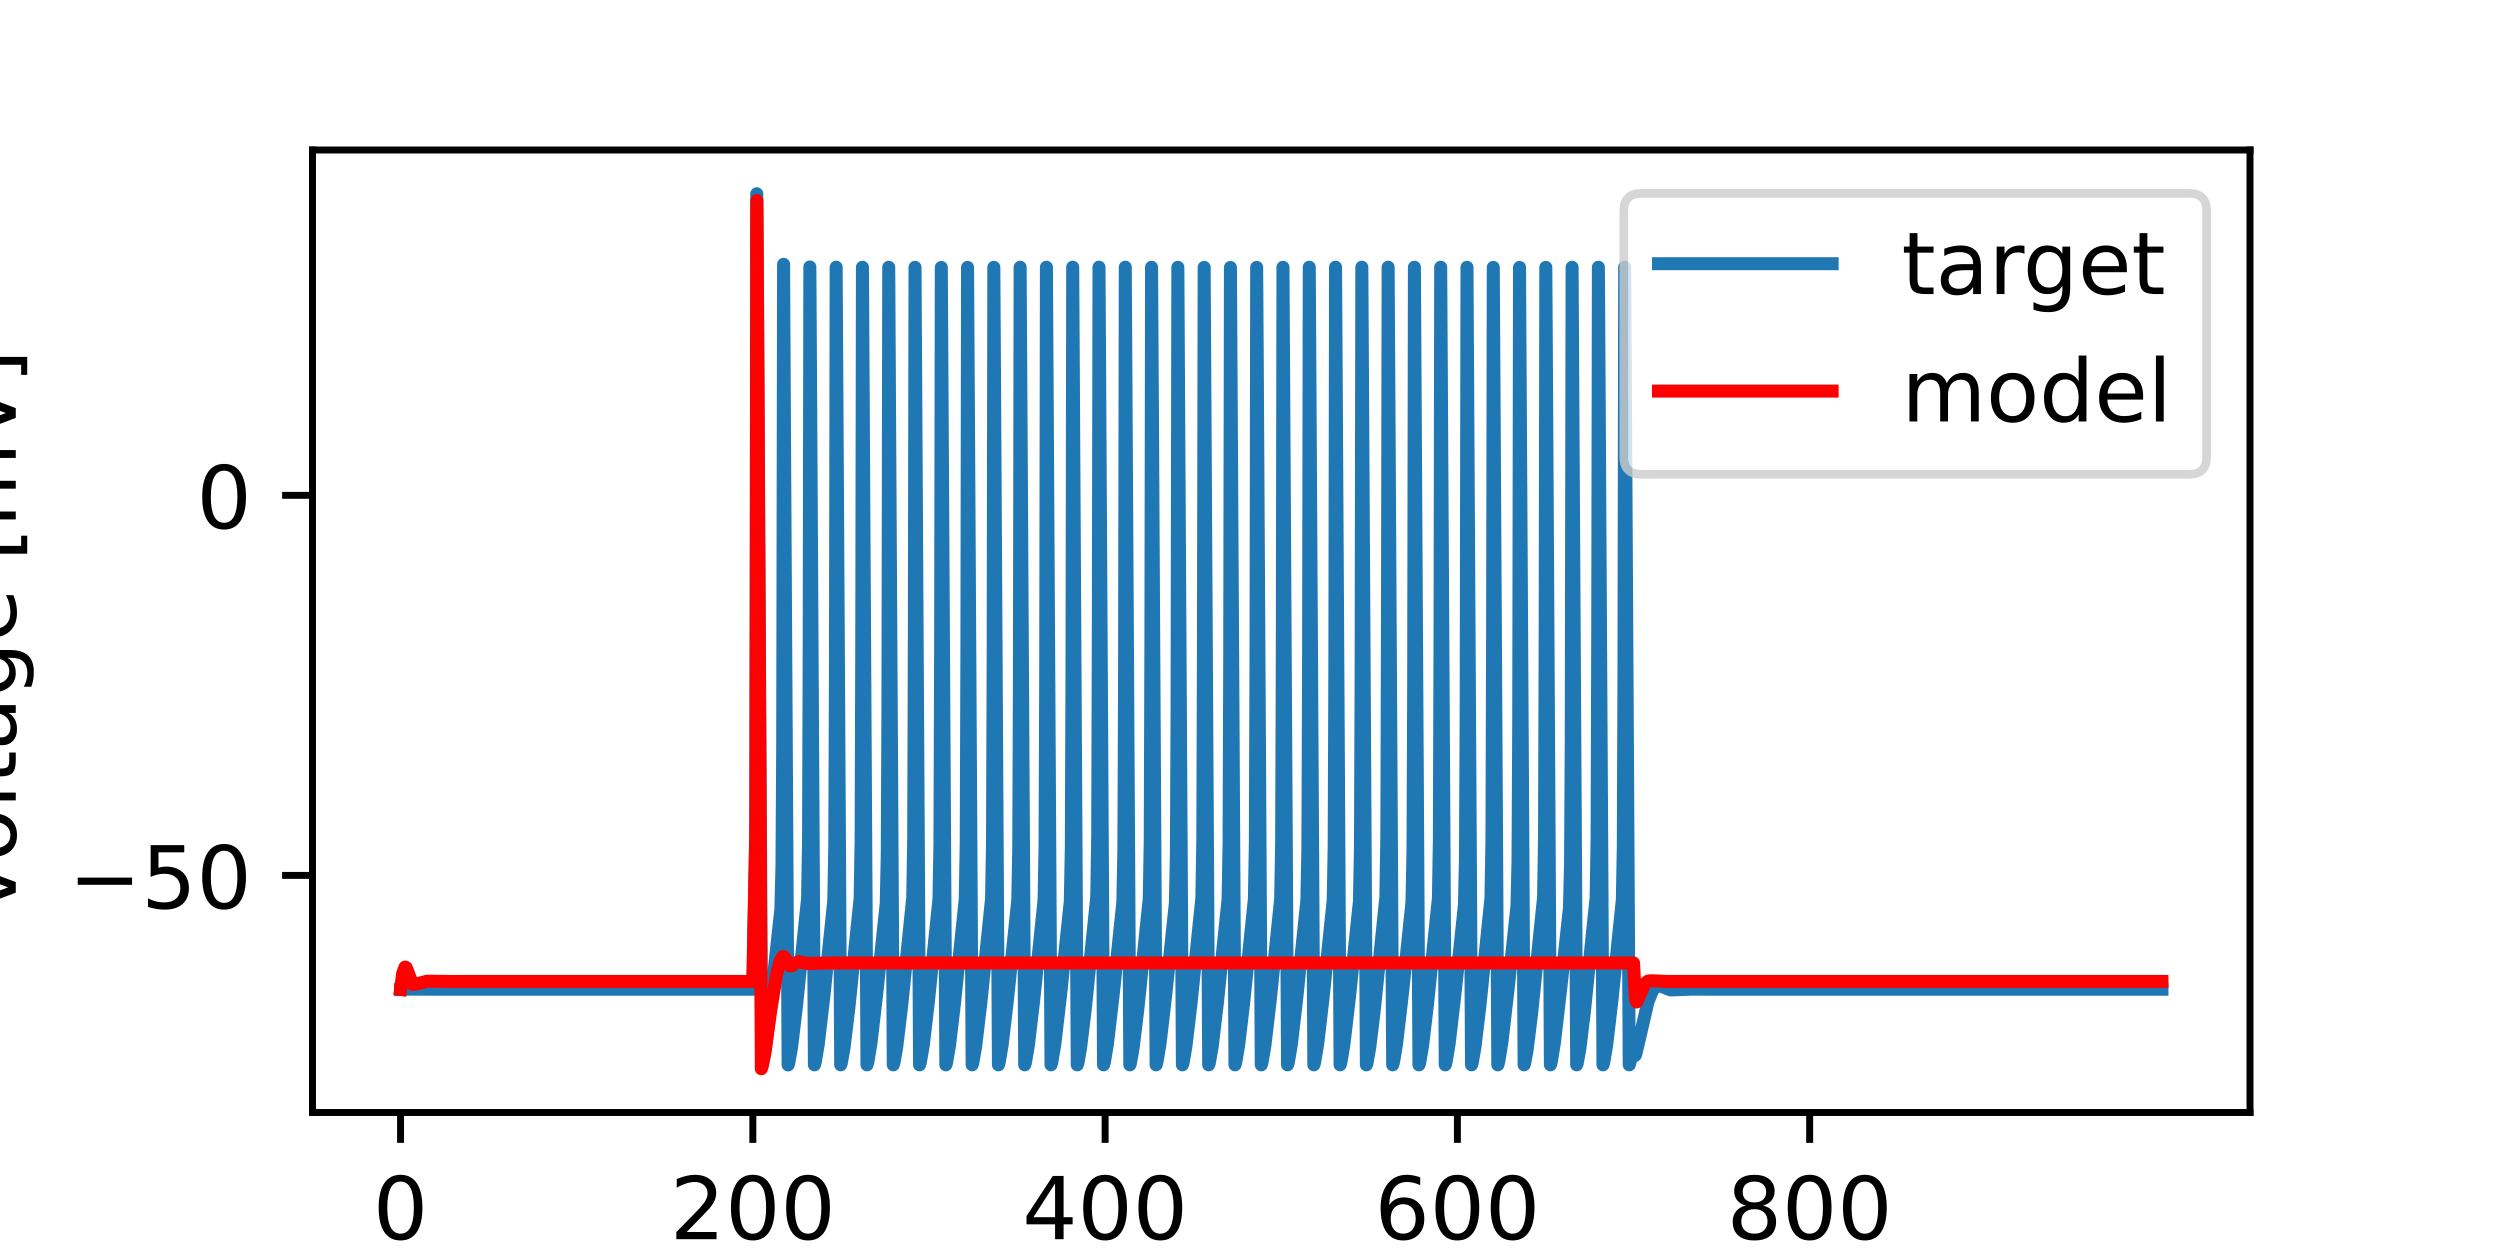
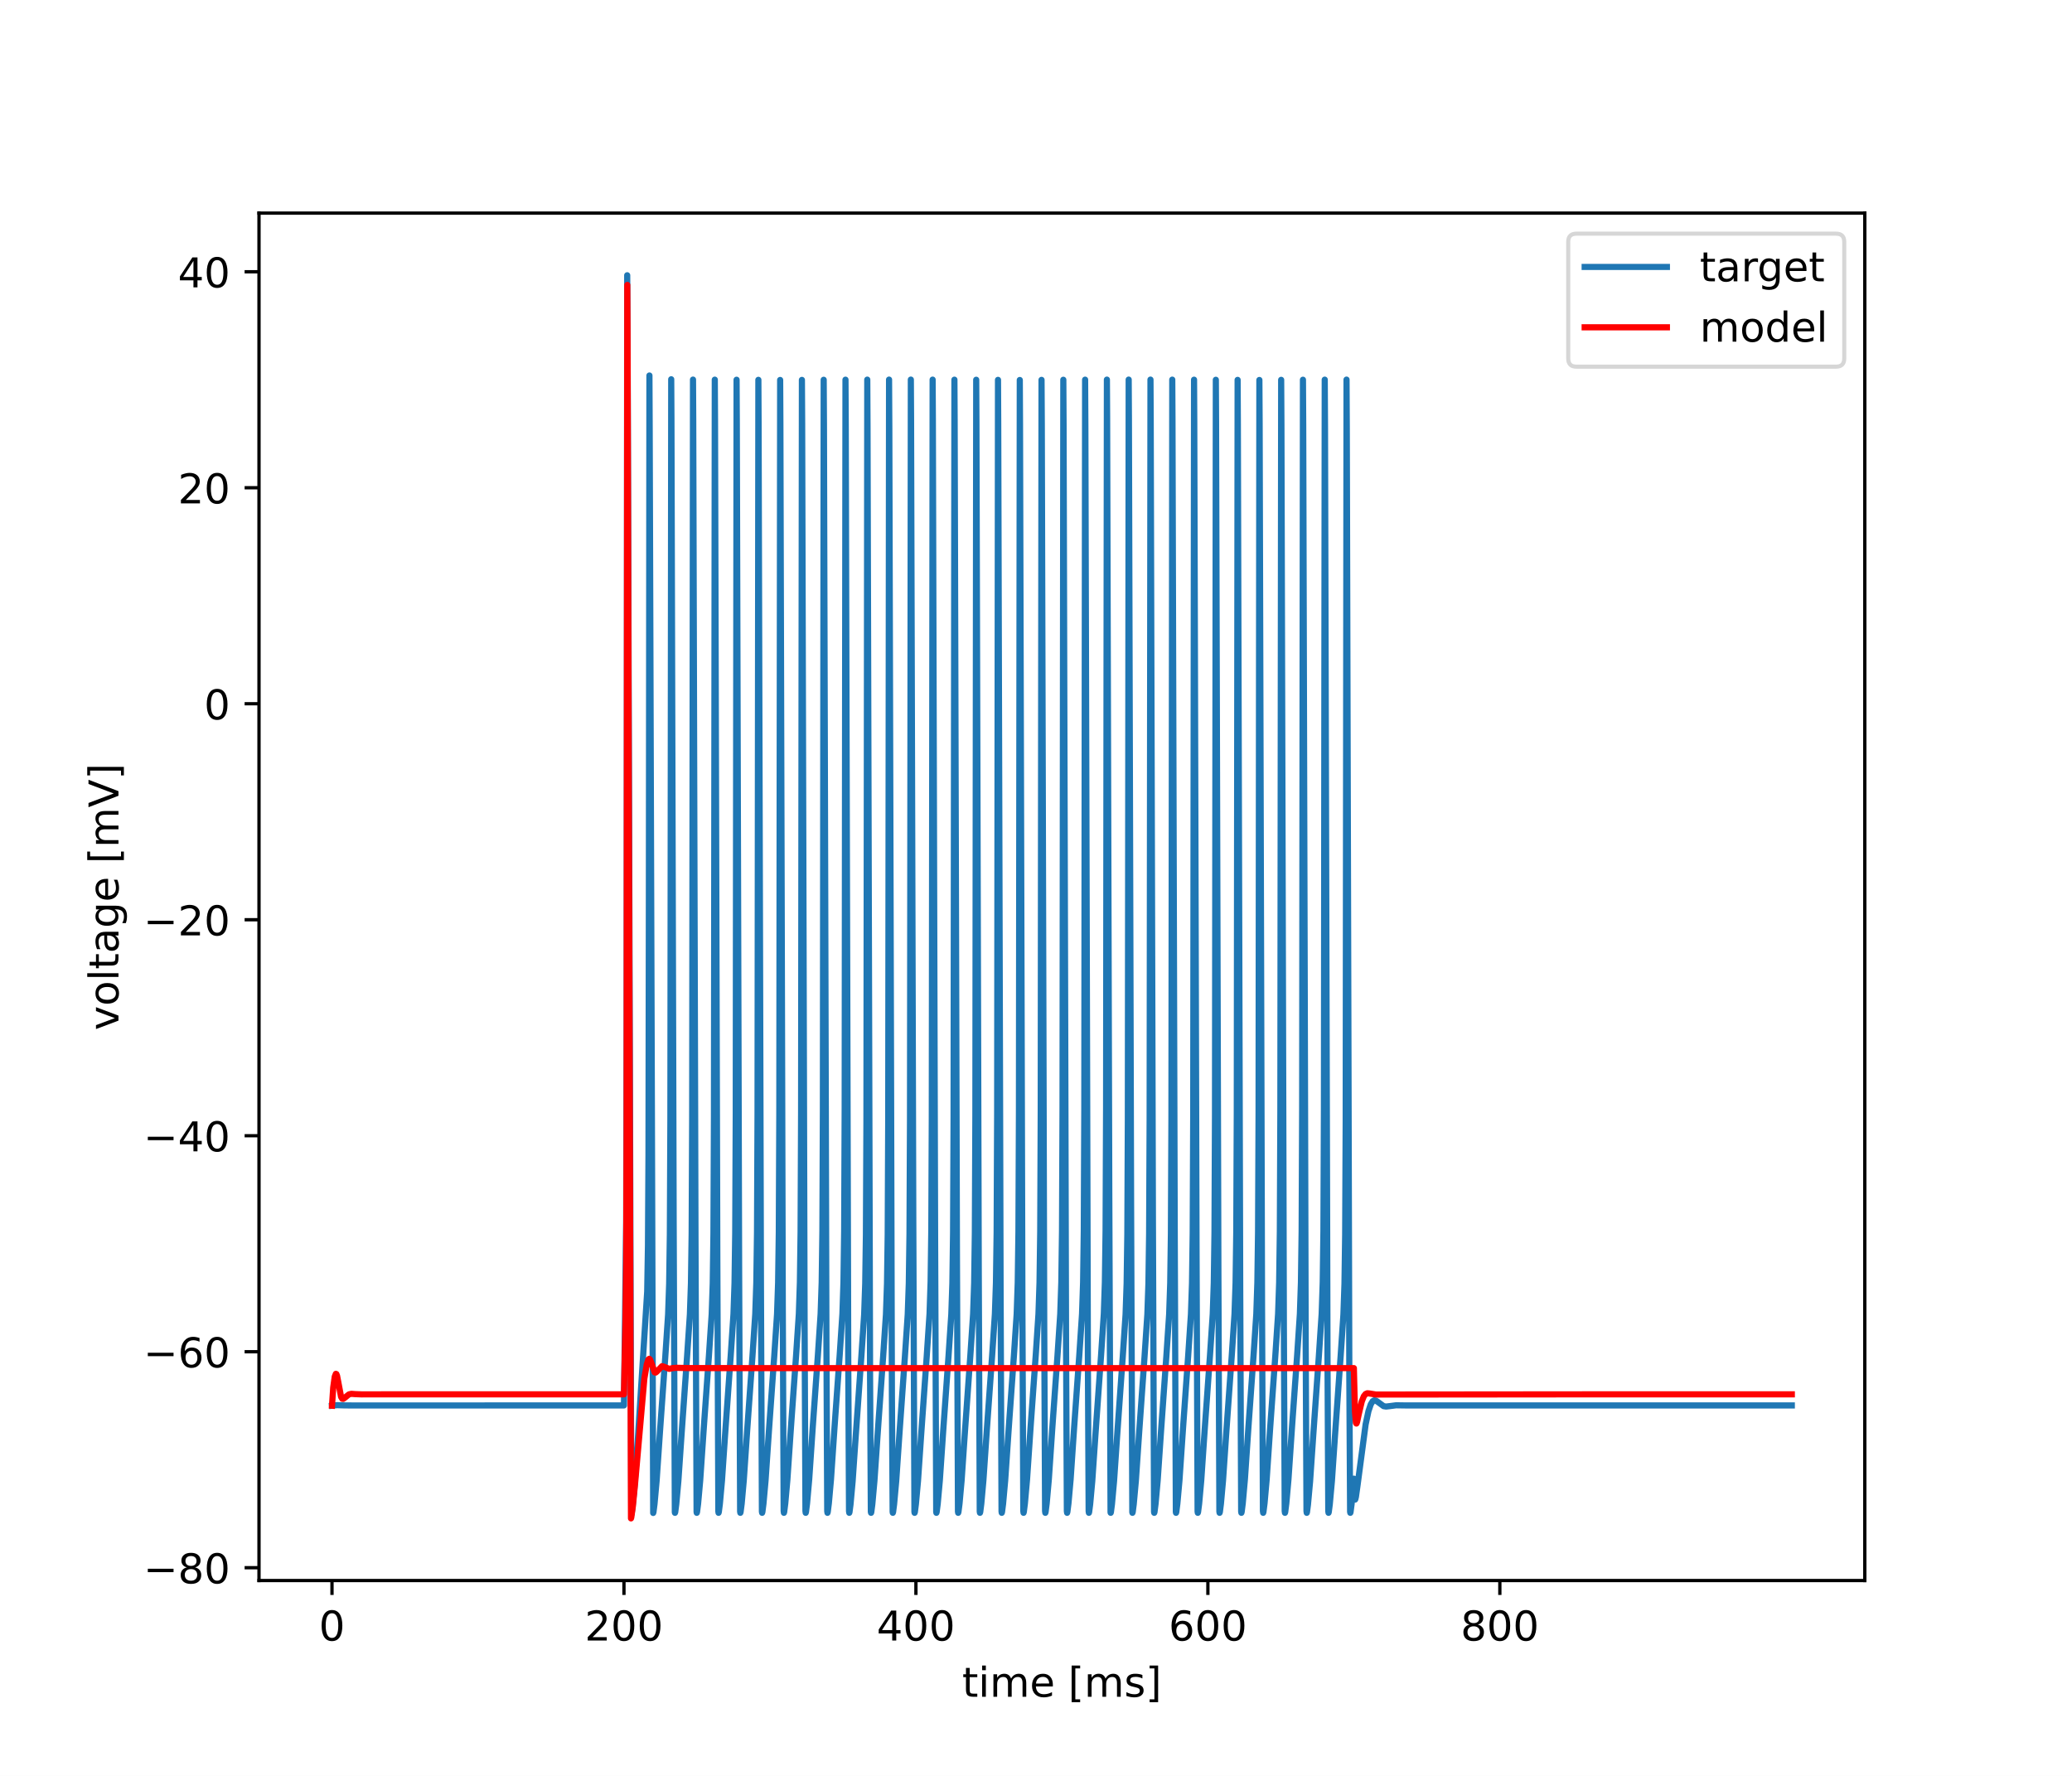
- <svg xmlns="http://www.w3.org/2000/svg" xmlns:xlink="http://www.w3.org/1999/xlink" height="144pt" version="1.1" viewBox="0 0 288 144" width="288pt">
+ <svg xmlns="http://www.w3.org/2000/svg" xmlns:xlink="http://www.w3.org/1999/xlink" height="432pt" version="1.1" viewBox="0 0 504 432" width="504pt">
  <defs>
    <style type="text/css">*{stroke-linecap:butt;stroke-linejoin:round;}</style>
  </defs>
  <g id="figure_1">
    <g id="patch_1">
-       <path d="M 0 144  L 288 144  L 288 0  L 0 0  z " style="fill:#ffffff;" />
+       <path d="M 0 432  L 504 432  L 504 0  L 0 0  z " style="fill:#ffffff;" />
    </g>
    <g id="axes_1">
      <g id="patch_2">
-         <path d="M 36 128.16  L 259.2 128.16  L 259.2 17.28  L 36 17.28  z " style="fill:#ffffff;" />
+         <path d="M 63 384.48  L 453.6 384.48  L 453.6 51.84  L 63 51.84  z " style="fill:#ffffff;" />
      </g>
      <g id="matplotlib.axis_1">
        <g id="xtick_1">
          <g id="line2d_1">
            <defs>
-               <path d="M 0 0  L 0 3.5  " id="m8e5f2497c2" style="stroke:#000000;stroke-width:0.8;" />
-             </defs>
-             <g>
-               <use style="stroke:#000000;stroke-width:0.8;" x="46.145" xlink:href="#m8e5f2497c2" y="128.16" />
+               <path d="M 0 0  L 0 3.5  " id="m455081e899" style="stroke:#000000;stroke-width:0.8;" />
+             </defs>
+             <g>
+               <use style="stroke:#000000;stroke-width:0.8;" x="80.755" xlink:href="#m455081e899" y="384.48" />
            </g>
          </g>
          <g id="text_1">
-             <g transform="translate(42.9642 142.7584)scale(0.1 -0.1)">
+             <g transform="translate(77.5733 399.0784)scale(0.1 -0.1)">
              <defs>
                <path d="M 31.781 66.406  Q 24.172 66.406 20.328 58.906  Q 16.5 51.422 16.5 36.375  Q 16.5 21.391 20.328 13.891  Q 24.172 6.391 31.781 6.391  Q 39.453 6.391 43.281 13.891  Q 47.125 21.391 47.125 36.375  Q 47.125 51.422 43.281 58.906  Q 39.453 66.406 31.781 66.406  z M 31.781 74.219  Q 44.047 74.219 50.516 64.516  Q 56.984 54.828 56.984 36.375  Q 56.984 17.969 50.516 8.266  Q 44.047 -1.422 31.781 -1.422  Q 19.531 -1.422 13.062 8.266  Q 6.594 17.969 6.594 36.375  Q 6.594 54.828 13.062 64.516  Q 19.531 74.219 31.781 74.219  z " id="DejaVuSans-48" />
              </defs>
              <use xlink:href="#DejaVuSans-48" />
            </g>
          </g>
        </g>
        <g id="xtick_2">
          <g id="line2d_2">
            <g>
-               <use style="stroke:#000000;stroke-width:0.8;" x="86.727" xlink:href="#m8e5f2497c2" y="128.16" />
+               <use style="stroke:#000000;stroke-width:0.8;" x="151.773" xlink:href="#m455081e899" y="384.48" />
            </g>
          </g>
          <g id="text_2">
-             <g transform="translate(77.18352 142.7584)scale(0.1 -0.1)">
+             <g transform="translate(142.229 399.0784)scale(0.1 -0.1)">
              <defs>
                <path d="M 19.188 8.297  L 53.609 8.297  L 53.609 0  L 7.328 0  L 7.328 8.297  Q 12.938 14.109 22.625 23.891  Q 32.328 33.688 34.812 36.531  Q 39.547 41.844 41.422 45.531  Q 43.312 49.219 43.312 52.781  Q 43.312 58.594 39.234 62.25  Q 35.156 65.922 28.609 65.922  Q 23.969 65.922 18.812 64.312  Q 13.672 62.703 7.812 59.422  L 7.812 69.391  Q 13.766 71.781 18.938 73  Q 24.125 74.219 28.422 74.219  Q 39.75 74.219 46.484 68.547  Q 53.219 62.891 53.219 53.422  Q 53.219 48.922 51.531 44.891  Q 49.859 40.875 45.406 35.406  Q 44.188 33.984 37.641 27.219  Q 31.109 20.453 19.188 8.297  z " id="DejaVuSans-50" />
              </defs>
              <use xlink:href="#DejaVuSans-50" />
              <use x="63.623" xlink:href="#DejaVuSans-48" />
              <use x="127.246" xlink:href="#DejaVuSans-48" />
            </g>
          </g>
        </g>
        <g id="xtick_3">
          <g id="line2d_3">
            <g>
-               <use style="stroke:#000000;stroke-width:0.8;" x="127.309" xlink:href="#m8e5f2497c2" y="128.16" />
+               <use style="stroke:#000000;stroke-width:0.8;" x="222.791" xlink:href="#m455081e899" y="384.48" />
            </g>
          </g>
          <g id="text_3">
-             <g transform="translate(117.7653 142.7584)scale(0.1 -0.1)">
+             <g transform="translate(213.2472 399.0784)scale(0.1 -0.1)">
              <defs>
                <path d="M 37.797 64.312  L 12.891 25.391  L 37.797 25.391  z M 35.203 72.906  L 47.609 72.906  L 47.609 25.391  L 58.016 25.391  L 58.016 17.188  L 47.609 17.188  L 47.609 0  L 37.797 0  L 37.797 17.188  L 4.891 17.188  L 4.891 26.703  z " id="DejaVuSans-52" />
              </defs>
              <use xlink:href="#DejaVuSans-52" />
              <use x="63.623" xlink:href="#DejaVuSans-48" />
              <use x="127.246" xlink:href="#DejaVuSans-48" />
            </g>
          </g>
        </g>
        <g id="xtick_4">
          <g id="line2d_4">
            <g>
-               <use style="stroke:#000000;stroke-width:0.8;" x="167.891" xlink:href="#m8e5f2497c2" y="128.16" />
+               <use style="stroke:#000000;stroke-width:0.8;" x="293.809" xlink:href="#m455081e899" y="384.48" />
            </g>
          </g>
          <g id="text_4">
-             <g transform="translate(158.3472 142.7584)scale(0.1 -0.1)">
+             <g transform="translate(284.2653 399.0784)scale(0.1 -0.1)">
              <defs>
                <path d="M 33.016 40.375  Q 26.375 40.375 22.484 35.828  Q 18.609 31.297 18.609 23.391  Q 18.609 15.531 22.484 10.953  Q 26.375 6.391 33.016 6.391  Q 39.656 6.391 43.531 10.953  Q 47.406 15.531 47.406 23.391  Q 47.406 31.297 43.531 35.828  Q 39.656 40.375 33.016 40.375  z M 52.594 71.297  L 52.594 62.312  Q 48.875 64.062 45.094 64.984  Q 41.312 65.922 37.594 65.922  Q 27.828 65.922 22.672 59.328  Q 17.531 52.734 16.797 39.406  Q 19.672 43.656 24.016 45.922  Q 28.375 48.188 33.594 48.188  Q 44.578 48.188 50.953 41.516  Q 57.328 34.859 57.328 23.391  Q 57.328 12.156 50.688 5.359  Q 44.047 -1.422 33.016 -1.422  Q 20.359 -1.422 13.672 8.266  Q 6.984 17.969 6.984 36.375  Q 6.984 53.656 15.188 63.938  Q 23.391 74.219 37.203 74.219  Q 40.922 74.219 44.703 73.484  Q 48.484 72.75 52.594 71.297  z " id="DejaVuSans-54" />
              </defs>
              <use xlink:href="#DejaVuSans-54" />
              <use x="63.623" xlink:href="#DejaVuSans-48" />
              <use x="127.246" xlink:href="#DejaVuSans-48" />
            </g>
          </g>
        </g>
        <g id="xtick_5">
          <g id="line2d_5">
            <g>
-               <use style="stroke:#000000;stroke-width:0.8;" x="208.473" xlink:href="#m8e5f2497c2" y="128.16" />
+               <use style="stroke:#000000;stroke-width:0.8;" x="364.827" xlink:href="#m455081e899" y="384.48" />
            </g>
          </g>
          <g id="text_5">
-             <g transform="translate(198.929 142.7584)scale(0.1 -0.1)">
+             <g transform="translate(355.2835 399.0784)scale(0.1 -0.1)">
              <defs>
                <path d="M 31.781 34.625  Q 24.75 34.625 20.719 30.859  Q 16.703 27.094 16.703 20.516  Q 16.703 13.922 20.719 10.156  Q 24.75 6.391 31.781 6.391  Q 38.812 6.391 42.859 10.172  Q 46.922 13.969 46.922 20.516  Q 46.922 27.094 42.891 30.859  Q 38.875 34.625 31.781 34.625  z M 21.922 38.812  Q 15.578 40.375 12.031 44.719  Q 8.5 49.078 8.5 55.328  Q 8.5 64.062 14.719 69.141  Q 20.953 74.219 31.781 74.219  Q 42.672 74.219 48.875 69.141  Q 55.078 64.062 55.078 55.328  Q 55.078 49.078 51.531 44.719  Q 48 40.375 41.703 38.812  Q 48.828 37.156 52.797 32.312  Q 56.781 27.484 56.781 20.516  Q 56.781 9.906 50.312 4.234  Q 43.844 -1.422 31.781 -1.422  Q 19.734 -1.422 13.25 4.234  Q 6.781 9.906 6.781 20.516  Q 6.781 27.484 10.781 32.312  Q 14.797 37.156 21.922 38.812  z M 18.312 54.391  Q 18.312 48.734 21.844 45.562  Q 25.391 42.391 31.781 42.391  Q 38.141 42.391 41.719 45.562  Q 45.312 48.734 45.312 54.391  Q 45.312 60.062 41.719 63.234  Q 38.141 66.406 31.781 66.406  Q 25.391 66.406 21.844 63.234  Q 18.312 60.062 18.312 54.391  z " id="DejaVuSans-56" />
              </defs>
              <use xlink:href="#DejaVuSans-56" />
              <use x="63.623" xlink:href="#DejaVuSans-48" />
              <use x="127.246" xlink:href="#DejaVuSans-48" />
            </g>
          </g>
        </g>
        <g id="text_6">
-           <g transform="translate(123.3383 156.4366)scale(0.1 -0.1)">
+           <g transform="translate(234.0383 412.7566)scale(0.1 -0.1)">
            <defs>
              <path d="M 18.312 70.219  L 18.312 54.688  L 36.812 54.688  L 36.812 47.703  L 18.312 47.703  L 18.312 18.016  Q 18.312 11.328 20.141 9.422  Q 21.969 7.516 27.594 7.516  L 36.812 7.516  L 36.812 0  L 27.594 0  Q 17.188 0 13.234 3.875  Q 9.281 7.766 9.281 18.016  L 9.281 47.703  L 2.688 47.703  L 2.688 54.688  L 9.281 54.688  L 9.281 70.219  z " id="DejaVuSans-116" />
              <path d="M 9.422 54.688  L 18.406 54.688  L 18.406 0  L 9.422 0  z M 9.422 75.984  L 18.406 75.984  L 18.406 64.594  L 9.422 64.594  z " id="DejaVuSans-105" />
              <path d="M 52 44.188  Q 55.375 50.25 60.062 53.125  Q 64.75 56 71.094 56  Q 79.641 56 84.281 50.016  Q 88.922 44.047 88.922 33.016  L 88.922 0  L 79.891 0  L 79.891 32.719  Q 79.891 40.578 77.094 44.375  Q 74.312 48.188 68.609 48.188  Q 61.625 48.188 57.562 43.547  Q 53.516 38.922 53.516 30.906  L 53.516 0  L 44.484 0  L 44.484 32.719  Q 44.484 40.625 41.703 44.406  Q 38.922 48.188 33.109 48.188  Q 26.219 48.188 22.156 43.531  Q 18.109 38.875 18.109 30.906  L 18.109 0  L 9.078 0  L 9.078 54.688  L 18.109 54.688  L 18.109 46.188  Q 21.188 51.219 25.484 53.609  Q 29.781 56 35.688 56  Q 41.656 56 45.828 52.969  Q 50 49.953 52 44.188  z " id="DejaVuSans-109" />
              <path d="M 56.203 29.594  L 56.203 25.203  L 14.891 25.203  Q 15.484 15.922 20.484 11.062  Q 25.484 6.203 34.422 6.203  Q 39.594 6.203 44.453 7.469  Q 49.312 8.734 54.109 11.281  L 54.109 2.781  Q 49.266 0.734 44.188 -0.344  Q 39.109 -1.422 33.891 -1.422  Q 20.797 -1.422 13.156 6.188  Q 5.516 13.812 5.516 26.812  Q 5.516 40.234 12.766 48.109  Q 20.016 56 32.328 56  Q 43.359 56 49.781 48.891  Q 56.203 41.797 56.203 29.594  z M 47.219 32.234  Q 47.125 39.594 43.094 43.984  Q 39.062 48.391 32.422 48.391  Q 24.906 48.391 20.391 44.141  Q 15.875 39.891 15.188 32.172  z " id="DejaVuSans-101" />
              <path id="DejaVuSans-32" />
              <path d="M 8.594 75.984  L 29.297 75.984  L 29.297 69  L 17.578 69  L 17.578 -6.203  L 29.297 -6.203  L 29.297 -13.188  L 8.594 -13.188  z " id="DejaVuSans-91" />
              <path d="M 44.281 53.078  L 44.281 44.578  Q 40.484 46.531 36.375 47.5  Q 32.281 48.484 27.875 48.484  Q 21.188 48.484 17.844 46.438  Q 14.5 44.391 14.5 40.281  Q 14.5 37.156 16.891 35.375  Q 19.281 33.594 26.516 31.984  L 29.594 31.297  Q 39.156 29.25 43.188 25.516  Q 47.219 21.781 47.219 15.094  Q 47.219 7.469 41.188 3.016  Q 35.156 -1.422 24.609 -1.422  Q 20.219 -1.422 15.453 -0.562  Q 10.688 0.297 5.422 2  L 5.422 11.281  Q 10.406 8.688 15.234 7.391  Q 20.062 6.109 24.812 6.109  Q 31.156 6.109 34.562 8.281  Q 37.984 10.453 37.984 14.406  Q 37.984 18.062 35.516 20.016  Q 33.062 21.969 24.703 23.781  L 21.578 24.516  Q 13.234 26.266 9.516 29.906  Q 5.812 33.547 5.812 39.891  Q 5.812 47.609 11.281 51.797  Q 16.75 56 26.812 56  Q 31.781 56 36.172 55.266  Q 40.578 54.547 44.281 53.078  z " id="DejaVuSans-115" />
              <path d="M 30.422 75.984  L 30.422 -13.188  L 9.719 -13.188  L 9.719 -6.203  L 21.391 -6.203  L 21.391 69  L 9.719 69  L 9.719 75.984  z " id="DejaVuSans-93" />
            </defs>
            <use xlink:href="#DejaVuSans-116" />
            <use x="39.209" xlink:href="#DejaVuSans-105" />
            <use x="66.992" xlink:href="#DejaVuSans-109" />
            <use x="164.404" xlink:href="#DejaVuSans-101" />
            <use x="225.928" xlink:href="#DejaVuSans-32" />
            <use x="257.715" xlink:href="#DejaVuSans-91" />
            <use x="296.729" xlink:href="#DejaVuSans-109" />
            <use x="394.141" xlink:href="#DejaVuSans-115" />
            <use x="446.24" xlink:href="#DejaVuSans-93" />
          </g>
        </g>
      </g>
      <g id="matplotlib.axis_2">
        <g id="ytick_1">
          <g id="line2d_6">
            <defs>
-               <path d="M 0 0  L -3.5 0  " id="mcfe240200e" style="stroke:#000000;stroke-width:0.8;" />
-             </defs>
-             <g>
-               <use style="stroke:#000000;stroke-width:0.8;" x="36" xlink:href="#mcfe240200e" y="100.849" />
+               <path d="M 0 0  L -3.5 0  " id="m8b1cdb5a2b" style="stroke:#000000;stroke-width:0.8;" />
+             </defs>
+             <g>
+               <use style="stroke:#000000;stroke-width:0.8;" x="63" xlink:href="#m8b1cdb5a2b" y="381.362" />
            </g>
          </g>
          <g id="text_7">
-             <g transform="translate(7.895312 104.6487)scale(0.1 -0.1)">
+             <g transform="translate(34.89531 385.1611)scale(0.1 -0.1)">
              <defs>
                <path d="M 10.594 35.5  L 73.188 35.5  L 73.188 27.203  L 10.594 27.203  z " id="DejaVuSans-8722" />
-                 <path d="M 10.797 72.906  L 49.516 72.906  L 49.516 64.594  L 19.828 64.594  L 19.828 46.734  Q 21.969 47.469 24.109 47.828  Q 26.266 48.188 28.422 48.188  Q 40.625 48.188 47.75 41.5  Q 54.891 34.812 54.891 23.391  Q 54.891 11.625 47.562 5.094  Q 40.234 -1.422 26.906 -1.422  Q 22.312 -1.422 17.547 -0.641  Q 12.797 0.141 7.719 1.703  L 7.719 11.625  Q 12.109 9.234 16.797 8.062  Q 21.484 6.891 26.703 6.891  Q 35.156 6.891 40.078 11.328  Q 45.016 15.766 45.016 23.391  Q 45.016 31 40.078 35.438  Q 35.156 39.891 26.703 39.891  Q 22.75 39.891 18.812 39.016  Q 14.891 38.141 10.797 36.281  z " id="DejaVuSans-53" />
              </defs>
              <use xlink:href="#DejaVuSans-8722" />
-               <use x="83.789" xlink:href="#DejaVuSans-53" />
+               <use x="83.789" xlink:href="#DejaVuSans-56" />
              <use x="147.412" xlink:href="#DejaVuSans-48" />
            </g>
          </g>
        </g>
        <g id="ytick_2">
          <g id="line2d_7">
            <g>
-               <use style="stroke:#000000;stroke-width:0.8;" x="36" xlink:href="#mcfe240200e" y="57.064" />
+               <use style="stroke:#000000;stroke-width:0.8;" x="63" xlink:href="#m8b1cdb5a2b" y="328.82" />
            </g>
          </g>
          <g id="text_8">
-             <g transform="translate(22.6375 60.86349)scale(0.1 -0.1)">
+             <g transform="translate(34.89531 332.6188)scale(0.1 -0.1)">
+               <use xlink:href="#DejaVuSans-8722" />
+               <use x="83.789" xlink:href="#DejaVuSans-54" />
+               <use x="147.412" xlink:href="#DejaVuSans-48" />
+             </g>
+           </g>
+         </g>
+         <g id="ytick_3">
+           <g id="line2d_8">
+             <g>
+               <use style="stroke:#000000;stroke-width:0.8;" x="63" xlink:href="#m8b1cdb5a2b" y="276.277" />
+             </g>
+           </g>
+           <g id="text_9">
+             <g transform="translate(34.89531 280.0765)scale(0.1 -0.1)">
+               <use xlink:href="#DejaVuSans-8722" />
+               <use x="83.789" xlink:href="#DejaVuSans-52" />
+               <use x="147.412" xlink:href="#DejaVuSans-48" />
+             </g>
+           </g>
+         </g>
+         <g id="ytick_4">
+           <g id="line2d_9">
+             <g>
+               <use style="stroke:#000000;stroke-width:0.8;" x="63" xlink:href="#m8b1cdb5a2b" y="223.735" />
+             </g>
+           </g>
+           <g id="text_10">
+             <g transform="translate(34.89531 227.5343)scale(0.1 -0.1)">
+               <use xlink:href="#DejaVuSans-8722" />
+               <use x="83.789" xlink:href="#DejaVuSans-50" />
+               <use x="147.412" xlink:href="#DejaVuSans-48" />
+             </g>
+           </g>
+         </g>
+         <g id="ytick_5">
+           <g id="line2d_10">
+             <g>
+               <use style="stroke:#000000;stroke-width:0.8;" x="63" xlink:href="#m8b1cdb5a2b" y="171.193" />
+             </g>
+           </g>
+           <g id="text_11">
+             <g transform="translate(49.6375 174.992)scale(0.1 -0.1)">
              <use xlink:href="#DejaVuSans-48" />
            </g>
          </g>
        </g>
-         <g id="text_9">
-           <g transform="translate(1.815625 105.1841)rotate(-90)scale(0.1 -0.1)">
+         <g id="ytick_6">
+           <g id="line2d_11">
+             <g>
+               <use style="stroke:#000000;stroke-width:0.8;" x="63" xlink:href="#m8b1cdb5a2b" y="118.651" />
+             </g>
+           </g>
+           <g id="text_12">
+             <g transform="translate(43.275 122.4498)scale(0.1 -0.1)">
+               <use xlink:href="#DejaVuSans-50" />
+               <use x="63.623" xlink:href="#DejaVuSans-48" />
+             </g>
+           </g>
+         </g>
+         <g id="ytick_7">
+           <g id="line2d_12">
+             <g>
+               <use style="stroke:#000000;stroke-width:0.8;" x="63" xlink:href="#m8b1cdb5a2b" y="66.108" />
+             </g>
+           </g>
+           <g id="text_13">
+             <g transform="translate(43.275 69.90751)scale(0.1 -0.1)">
+               <use xlink:href="#DejaVuSans-52" />
+               <use x="63.623" xlink:href="#DejaVuSans-48" />
+             </g>
+           </g>
+         </g>
+         <g id="text_14">
+           <g transform="translate(28.81563 250.6241)rotate(-90)scale(0.1 -0.1)">
            <defs>
              <path d="M 2.984 54.688  L 12.5 54.688  L 29.594 8.797  L 46.688 54.688  L 56.203 54.688  L 35.688 0  L 23.484 0  z " id="DejaVuSans-118" />
              <path d="M 30.609 48.391  Q 23.391 48.391 19.188 42.75  Q 14.984 37.109 14.984 27.297  Q 14.984 17.484 19.156 11.844  Q 23.344 6.203 30.609 6.203  Q 37.797 6.203 41.984 11.859  Q 46.188 17.531 46.188 27.297  Q 46.188 37.016 41.984 42.703  Q 37.797 48.391 30.609 48.391  z M 30.609 56  Q 42.328 56 49.016 48.375  Q 55.719 40.766 55.719 27.297  Q 55.719 13.875 49.016 6.219  Q 42.328 -1.422 30.609 -1.422  Q 18.844 -1.422 12.172 6.219  Q 5.516 13.875 5.516 27.297  Q 5.516 40.766 12.172 48.375  Q 18.844 56 30.609 56  z " id="DejaVuSans-111" />
              <path d="M 9.422 75.984  L 18.406 75.984  L 18.406 0  L 9.422 0  z " id="DejaVuSans-108" />
              <path d="M 34.281 27.484  Q 23.391 27.484 19.188 25  Q 14.984 22.516 14.984 16.5  Q 14.984 11.719 18.141 8.906  Q 21.297 6.109 26.703 6.109  Q 34.188 6.109 38.703 11.406  Q 43.219 16.703 43.219 25.484  L 43.219 27.484  z M 52.203 31.203  L 52.203 0  L 43.219 0  L 43.219 8.297  Q 40.141 3.328 35.547 0.953  Q 30.953 -1.422 24.312 -1.422  Q 15.922 -1.422 10.953 3.297  Q 6 8.016 6 15.922  Q 6 25.141 12.172 29.828  Q 18.359 34.516 30.609 34.516  L 43.219 34.516  L 43.219 35.406  Q 43.219 41.609 39.141 45  Q 35.062 48.391 27.688 48.391  Q 23 48.391 18.547 47.266  Q 14.109 46.141 10.016 43.891  L 10.016 52.203  Q 14.938 54.109 19.578 55.047  Q 24.219 56 28.609 56  Q 40.484 56 46.344 49.844  Q 52.203 43.703 52.203 31.203  z " id="DejaVuSans-97" />
              <path d="M 45.406 27.984  Q 45.406 37.75 41.375 43.109  Q 37.359 48.484 30.078 48.484  Q 22.859 48.484 18.828 43.109  Q 14.797 37.75 14.797 27.984  Q 14.797 18.266 18.828 12.891  Q 22.859 7.516 30.078 7.516  Q 37.359 7.516 41.375 12.891  Q 45.406 18.266 45.406 27.984  z M 54.391 6.781  Q 54.391 -7.172 48.188 -13.984  Q 42 -20.797 29.203 -20.797  Q 24.469 -20.797 20.266 -20.094  Q 16.062 -19.391 12.109 -17.922  L 12.109 -9.188  Q 16.062 -11.328 19.922 -12.344  Q 23.781 -13.375 27.781 -13.375  Q 36.625 -13.375 41.016 -8.766  Q 45.406 -4.156 45.406 5.172  L 45.406 9.625  Q 42.625 4.781 38.281 2.391  Q 33.938 0 27.875 0  Q 17.828 0 11.672 7.656  Q 5.516 15.328 5.516 27.984  Q 5.516 40.672 11.672 48.328  Q 17.828 56 27.875 56  Q 33.938 56 38.281 53.609  Q 42.625 51.219 45.406 46.391  L 45.406 54.688  L 54.391 54.688  z " id="DejaVuSans-103" />
              <path d="M 28.609 0  L 0.781 72.906  L 11.078 72.906  L 34.188 11.531  L 57.328 72.906  L 67.578 72.906  L 39.797 0  z " id="DejaVuSans-86" />
            </defs>
            <use xlink:href="#DejaVuSans-118" />
            <use x="59.18" xlink:href="#DejaVuSans-111" />
            <use x="120.361" xlink:href="#DejaVuSans-108" />
            <use x="148.145" xlink:href="#DejaVuSans-116" />
            <use x="187.354" xlink:href="#DejaVuSans-97" />
            <use x="248.633" xlink:href="#DejaVuSans-103" />
            <use x="312.109" xlink:href="#DejaVuSans-101" />
            <use x="373.633" xlink:href="#DejaVuSans-32" />
            <use x="405.42" xlink:href="#DejaVuSans-91" />
            <use x="444.434" xlink:href="#DejaVuSans-109" />
            <use x="541.846" xlink:href="#DejaVuSans-86" />
            <use x="610.254" xlink:href="#DejaVuSans-93" />
          </g>
        </g>
      </g>
-       <g id="line2d_8">
-         <path clip-path="url(#p1b9bfc6eab)" d="M 46.145 113.985  L 47.393 113.946  L 51.071 113.962  L 86.727 113.962  L 87.052 96.881  L 87.118 67.906  L 87.179 22.32  L 87.26 33.788  L 87.752 122.822  L 87.793 122.745  L 88.031 121.609  L 88.457 118.493  L 89.959 104.725  L 90.085 99.675  L 90.167 85.728  L 90.268 30.447  L 90.369 49.254  L 90.791 122.68  L 90.796 122.679  L 90.862 122.49  L 91.176 120.723  L 91.724 116.178  L 93.033 103.51  L 93.144 96.849  L 93.22 73.992  L 93.296 30.754  L 93.373 43.338  L 93.819 122.669  L 93.829 122.665  L 93.915 122.371  L 94.26 120.313  L 94.91 114.758  L 96.051 103.786  L 96.168 97.389  L 96.244 76.904  L 96.325 30.78  L 96.406 44.592  L 96.847 122.669  L 96.852 122.668  L 96.918 122.478  L 97.233 120.704  L 97.786 116.108  L 99.09 103.479  L 99.201 96.75  L 99.277 73.498  L 99.353 30.785  L 99.429 43.537  L 99.876 122.669  L 99.886 122.663  L 99.977 122.343  L 100.332 120.193  L 101.027 114.218  L 102.098 104.032  L 102.214 98.33  L 102.29 81.688  L 102.382 30.791  L 102.468 45.973  L 102.904 122.669  L 102.909 122.667  L 102.98 122.453  L 103.305 120.592  L 103.878 115.781  L 105.146 103.451  L 105.258 96.636  L 105.334 72.88  L 105.41 30.799  L 105.486 43.75  L 105.933 122.669  L 105.938 122.667  L 106.014 122.429  L 106.344 120.517  L 106.932 115.55  L 108.17 103.588  L 108.281 97.181  L 108.357 75.806  L 108.439 30.809  L 108.515 43.857  L 108.961 122.669  L 108.966 122.666  L 109.042 122.427  L 109.377 120.478  L 109.981 115.365  L 111.198 103.574  L 111.31 97.127  L 111.386 75.52  L 111.462 30.805  L 111.543 43.964  L 111.989 122.669  L 111.995 122.666  L 112.071 122.425  L 112.4 120.51  L 112.994 115.496  L 114.227 103.56  L 114.338 97.072  L 114.414 75.229  L 114.49 30.795  L 114.571 44.073  L 115.018 122.669  L 115.023 122.666  L 115.104 122.401  L 115.444 120.398  L 116.063 115.131  L 117.25 103.694  L 117.361 97.582  L 117.438 77.917  L 117.519 30.787  L 117.6 44.182  L 118.046 122.668  L 118.051 122.665  L 118.133 122.399  L 118.472 120.395  L 119.091 115.127  L 120.278 103.68  L 120.39 97.531  L 120.466 77.652  L 120.547 30.782  L 120.628 44.292  L 121.075 122.668  L 121.08 122.665  L 121.166 122.374  L 121.511 120.318  L 122.16 114.764  L 123.302 103.809  L 123.418 97.48  L 123.494 77.386  L 123.576 30.78  L 123.657 44.4  L 124.098 122.668  L 124.103 122.668  L 124.169 122.481  L 124.479 120.744  L 125.021 116.252  L 126.345 103.348  L 126.457 96.215  L 126.533 70.589  L 126.604 30.78  L 126.68 43.348  L 127.126 122.669  L 127.137 122.664  L 127.228 122.347  L 127.578 120.237  L 128.258 114.401  L 129.353 103.921  L 129.47 97.914  L 129.546 79.618  L 129.632 30.782  L 129.719 45.783  L 130.155 122.669  L 130.16 122.668  L 130.226 122.477  L 130.54 120.703  L 131.093 116.107  L 132.397 103.476  L 132.509 96.737  L 132.585 73.429  L 132.661 30.787  L 132.737 43.561  L 133.183 122.669  L 133.193 122.663  L 133.285 122.343  L 133.635 120.23  L 134.315 114.393  L 135.405 104.029  L 135.522 98.319  L 135.598 81.639  L 135.689 30.793  L 135.775 45.998  L 136.212 122.669  L 136.217 122.667  L 136.288 122.452  L 136.612 120.591  L 137.186 115.78  L 138.454 103.447  L 138.565 96.623  L 138.642 72.809  L 138.718 30.801  L 138.794 43.774  L 139.24 122.669  L 139.245 122.667  L 139.321 122.429  L 139.651 120.516  L 140.239 115.549  L 141.477 103.585  L 141.589 97.168  L 141.665 75.741  L 141.746 30.812  L 141.822 43.881  L 142.269 122.669  L 142.274 122.666  L 142.35 122.427  L 142.679 120.513  L 143.268 115.545  L 144.506 103.571  L 144.617 97.115  L 144.693 75.454  L 144.769 30.802  L 144.851 43.989  L 145.297 122.669  L 145.302 122.666  L 145.378 122.425  L 145.713 120.473  L 146.317 115.359  L 147.534 103.557  L 147.646 97.06  L 147.722 75.162  L 147.798 30.793  L 147.879 44.098  L 148.325 122.669  L 148.33 122.665  L 148.412 122.4  L 148.752 120.397  L 149.37 115.13  L 150.557 103.69  L 150.669 97.571  L 150.745 77.856  L 150.826 30.786  L 150.907 44.207  L 151.354 122.668  L 151.359 122.665  L 151.44 122.398  L 151.78 120.394  L 152.399 115.126  L 153.586 103.677  L 153.697 97.52  L 153.774 77.591  L 153.855 30.782  L 153.936 44.316  L 154.377 122.668  L 154.387 122.665  L 154.474 122.374  L 154.818 120.317  L 155.468 114.763  L 156.609 103.806  L 156.726 97.469  L 156.802 77.325  L 156.883 30.78  L 156.964 44.424  L 157.406 122.668  L 157.411 122.668  L 157.477 122.481  L 157.791 120.709  L 158.339 116.16  L 159.653 103.345  L 159.764 96.201  L 159.84 70.513  L 159.912 30.781  L 159.988 43.373  L 160.434 122.669  L 160.444 122.664  L 160.535 122.347  L 160.885 120.236  L 161.565 114.4  L 162.661 103.918  L 162.778 97.903  L 162.854 79.563  L 162.94 30.783  L 163.026 45.808  L 163.462 122.669  L 163.467 122.668  L 163.539 122.456  L 163.863 120.597  L 164.436 115.787  L 165.705 103.472  L 165.816 96.724  L 165.892 73.359  L 165.968 30.788  L 166.044 43.585  L 166.491 122.669  L 166.501 122.662  L 166.597 122.319  L 166.952 120.154  L 167.668 113.998  L 168.703 104.278  L 168.824 98.772  L 168.905 81.589  L 168.997 30.795  L 169.083 46.023  L 169.519 122.669  L 169.524 122.667  L 169.595 122.452  L 169.92 120.59  L 170.493 115.779  L 171.761 103.444  L 171.873 96.61  L 171.949 72.737  L 172.025 30.803  L 172.096 42.646  L 172.548 122.669  L 172.558 122.661  L 172.654 122.315  L 173.014 120.109  L 173.75 113.774  L 174.754 104.376  L 174.876 99.122  L 174.957 83.415  L 175.049 30.811  L 175.145 47.415  L 175.576 122.669  L 175.632 122.53  L 175.916 120.997  L 176.418 116.955  L 177.818 103.415  L 177.93 96.492  L 178.006 72.097  L 178.077 30.8  L 178.153 42.859  L 178.605 122.669  L 178.615 122.66  L 178.716 122.287  L 179.076 120.064  L 179.852 113.381  L 180.801 104.583  L 180.928 99.451  L 181.009 85.061  L 181.105 30.791  L 181.207 48.814  L 181.633 122.669  L 181.694 122.506  L 181.993 120.856  L 182.516 116.582  L 183.875 103.386  L 183.987 96.371  L 184.063 71.436  L 184.134 30.785  L 184.21 43.076  L 184.661 122.668  L 184.666 122.665  L 184.748 122.398  L 185.087 120.393  L 185.706 115.125  L 186.893 103.674  L 187.005 97.508  L 187.081 77.531  L 187.162 30.781  L 187.243 44.341  L 187.685 122.668  L 187.695 122.665  L 187.781 122.373  L 188.126 120.316  L 188.182 119.9  L 188.202 120.455  L 188.349 121.597  L 188.364 121.592  L 188.461 121.391  L 188.78 120.023  L 189.856 115.371  L 190.373 114.107  L 190.774 113.635  L 191.114 113.545  L 191.535 113.691  L 192.448 114.04  L 193.239 114.011  L 194.888 113.952  L 201.898 113.962  L 249.055 113.962  L 249.055 113.962  " style="fill:none;stroke:#1f77b4;stroke-linecap:square;stroke-width:1.5;" />
-       </g>
-       <g id="line2d_9">
-         <path clip-path="url(#p1b9bfc6eab)" d="M 46.145 113.985  L 46.399 112.085  L 46.663 111.409  L 46.795 111.46  L 46.967 111.886  L 47.53 113.398  L 47.759 113.415  L 49.194 113.033  L 51.309 113.06  L 86.727 113.061  L 87.087 94.72  L 87.143 52.392  L 87.189 23.105  L 87.265 34.125  L 87.706 123.12  L 87.798 122.86  L 88.148 121.117  L 88.751 116.667  L 89.421 112.427  L 89.908 110.604  L 90.197 110.188  L 90.364 110.252  L 90.598 110.671  L 90.993 111.277  L 91.217 111.266  L 91.678 110.908  L 92.054 110.781  L 92.5 110.908  L 93.058 110.993  L 95.265 110.937  L 99.729 110.935  L 188.182 110.935  L 188.4 115.088  L 188.532 115.429  L 188.562 115.41  L 188.714 115.094  L 189.48 113.318  L 189.851 113.02  L 190.262 112.981  L 192.088 113.064  L 202.03 113.061  L 249.055 113.061  L 249.055 113.061  " style="fill:none;stroke:#ff0000;stroke-linecap:square;stroke-width:1.5;" />
+       <g id="line2d_13">
+         <path clip-path="url(#pff7bd7050b)" d="M 80.755 341.955  L 81.953 341.819  L 83.773 341.876  L 85.966 341.895  L 151.773 341.886  L 152.314 297.325  L 152.421 248.65  L 152.563 66.96  L 152.678 92.199  L 153.566 368.465  L 153.61 368.364  L 153.815 366.984  L 154.294 362.226  L 154.96 353.098  L 157.428 314.174  L 157.614 303.037  L 157.738 281.053  L 157.836 218.444  L 157.969 91.341  L 158.031 104.505  L 158.883 368.04  L 158.946 367.856  L 159.203 365.876  L 159.718 360.198  L 160.535 348.261  L 161.822 330.115  L 162.514 319.74  L 162.772 312.213  L 162.94 300.212  L 163.065 272.222  L 163.162 187.752  L 163.269 92.263  L 163.322 101.784  L 163.864 297.047  L 164.148 367.863  L 164.183 368.008  L 164.245 367.827  L 164.494 365.922  L 165.009 360.263  L 165.834 348.203  L 167.113 330.19  L 167.814 319.705  L 168.071 312.168  L 168.24 300.127  L 168.364 271.975  L 168.462 187.006  L 168.569 92.339  L 168.622 102.006  L 169.172 301.002  L 169.439 367.777  L 169.483 368.006  L 169.545 367.821  L 169.802 365.832  L 170.317 360.136  L 171.152 347.914  L 172.43 329.947  L 173.114 319.686  L 173.371 312.131  L 173.54 300.031  L 173.664 271.637  L 173.762 185.853  L 173.868 92.356  L 173.922 102.242  L 174.481 305.077  L 174.729 367.668  L 174.783 368.006  L 174.845 367.816  L 175.102 365.824  L 175.617 360.125  L 176.452 347.901  L 177.73 329.936  L 178.413 319.669  L 178.671 312.095  L 178.84 299.934  L 178.964 271.29  L 179.061 184.667  L 179.168 92.374  L 179.221 102.481  L 179.789 309.255  L 180.029 367.68  L 180.082 368.006  L 180.144 367.812  L 180.402 365.817  L 180.917 360.115  L 181.751 347.889  L 183.03 329.926  L 183.713 319.652  L 183.971 312.059  L 184.139 299.836  L 184.264 270.934  L 184.361 183.46  L 184.468 92.398  L 184.521 102.723  L 185.098 313.525  L 185.329 367.692  L 185.382 368.006  L 185.444 367.808  L 185.702 365.809  L 186.217 360.104  L 187.051 347.876  L 188.329 329.915  L 189.013 319.635  L 189.27 312.023  L 189.439 299.736  L 189.563 270.574  L 189.661 182.249  L 189.767 92.427  L 189.821 102.968  L 190.407 317.867  L 190.62 367.558  L 190.682 368.006  L 190.744 367.803  L 191.01 365.721  L 191.525 359.979  L 192.368 347.59  L 193.638 329.789  L 194.313 319.618  L 194.57 311.986  L 194.739 299.636  L 194.863 270.209  L 194.97 167.662  L 195.058 92.414  L 195.12 103.216  L 195.715 322.255  L 195.919 367.574  L 195.982 368.006  L 196.044 367.799  L 196.31 365.713  L 196.834 359.853  L 197.704 347.032  L 198.955 329.548  L 199.612 319.601  L 199.87 311.949  L 200.038 299.534  L 200.163 269.838  L 200.269 166.397  L 200.358 92.384  L 200.42 103.467  L 201.024 326.652  L 201.219 367.588  L 201.281 368.006  L 201.343 367.794  L 201.61 365.705  L 202.133 359.842  L 202.995 347.156  L 204.255 329.537  L 204.912 319.583  L 205.17 311.911  L 205.338 299.431  L 205.462 269.459  L 205.569 165.124  L 205.658 92.362  L 205.72 103.721  L 206.332 331.011  L 206.519 367.603  L 206.581 368.005  L 206.634 367.836  L 206.874 366.02  L 207.389 360.404  L 208.188 348.782  L 209.511 330.102  L 210.203 319.751  L 210.46 312.267  L 210.629 300.395  L 210.753 272.929  L 210.851 190.315  L 210.958 92.347  L 211.02 103.975  L 211.641 335.277  L 211.827 367.749  L 211.881 368.005  L 211.934 367.832  L 212.183 365.933  L 212.697 360.279  L 213.514 348.359  L 214.81 330.091  L 215.503 319.733  L 215.76 312.231  L 215.929 300.299  L 216.053 272.59  L 216.151 189.135  L 216.257 92.341  L 216.319 104.23  L 216.95 339.386  L 217.127 367.759  L 217.172 368.005  L 217.234 367.828  L 217.482 365.925  L 217.997 360.269  L 218.823 348.21  L 220.101 330.196  L 220.802 319.716  L 221.06 312.195  L 221.229 300.203  L 221.353 272.249  L 221.45 187.955  L 221.557 92.341  L 221.61 101.821  L 222.152 297.102  L 222.427 367.769  L 222.471 368.006  L 222.533 367.824  L 222.782 365.918  L 223.297 360.258  L 224.123 348.197  L 225.419 329.955  L 226.111 319.514  L 226.368 311.762  L 226.537 299.017  L 226.653 271.905  L 226.75 186.771  L 226.857 92.347  L 226.91 102.058  L 227.46 301.078  L 227.727 367.779  L 227.771 368.006  L 227.833 367.82  L 228.091 365.83  L 228.606 360.133  L 229.44 347.911  L 230.718 329.944  L 231.402 319.682  L 231.659 312.123  L 231.828 300.009  L 231.952 271.559  L 232.05 185.586  L 232.156 92.36  L 232.21 102.296  L 232.769 305.155  L 233.018 367.671  L 233.071 368.006  L 233.133 367.815  L 233.39 365.822  L 233.905 360.123  L 234.74 347.898  L 236.018 329.934  L 236.702 319.665  L 236.959 312.087  L 237.128 299.912  L 237.252 271.21  L 237.35 184.395  L 237.456 92.378  L 237.509 102.536  L 238.078 309.336  L 238.317 367.683  L 238.371 368.006  L 238.433 367.811  L 238.69 365.815  L 239.205 360.112  L 240.039 347.886  L 241.318 329.923  L 242.001 319.649  L 242.259 312.051  L 242.427 299.813  L 242.552 270.853  L 242.649 183.186  L 242.756 92.404  L 242.809 102.779  L 243.386 313.607  L 243.617 367.695  L 243.67 368.006  L 243.732 367.807  L 243.99 365.808  L 244.505 360.102  L 245.348 347.737  L 246.618 329.912  L 247.301 319.632  L 247.559 312.014  L 247.727 299.713  L 247.851 270.491  L 247.949 181.973  L 248.056 92.435  L 248.109 103.024  L 248.695 317.951  L 248.908 367.562  L 248.97 368.006  L 249.032 367.803  L 249.298 365.719  L 249.822 359.861  L 250.692 347.042  L 251.944 329.556  L 252.601 319.614  L 252.858 311.978  L 253.027 299.612  L 253.151 270.125  L 253.258 167.374  L 253.346 92.406  L 253.409 103.273  L 254.003 322.341  L 254.208 367.577  L 254.27 368.006  L 254.332 367.798  L 254.598 365.711  L 255.122 359.85  L 255.983 347.165  L 257.226 329.776  L 257.901 319.597  L 258.158 311.941  L 258.327 299.511  L 258.451 269.752  L 258.557 166.107  L 258.646 92.379  L 258.708 103.525  L 259.312 326.739  L 259.507 367.592  L 259.569 368.006  L 259.632 367.793  L 259.898 365.703  L 260.422 359.839  L 261.292 347.017  L 262.526 329.765  L 263.2 319.579  L 263.458 311.903  L 263.626 299.407  L 263.751 269.372  L 263.857 164.833  L 263.946 92.358  L 264.008 103.779  L 264.621 331.096  L 264.807 367.607  L 264.869 368.005  L 264.922 367.836  L 265.171 365.938  L 265.686 360.288  L 266.511 348.232  L 267.808 329.985  L 268.5 319.562  L 268.757 311.866  L 268.926 299.304  L 269.05 268.991  L 269.157 163.569  L 269.246 92.345  L 269.299 101.402  L 269.823 289.536  L 270.133 367.918  L 270.169 368.005  L 270.222 367.831  L 270.471 365.931  L 270.986 360.277  L 271.802 348.356  L 273.098 330.089  L 273.791 319.73  L 274.048 312.223  L 274.217 300.277  L 274.341 272.512  L 274.439 188.865  L 274.545 92.34  L 274.599 101.638  L 275.131 293.306  L 275.424 367.856  L 275.46 368.005  L 275.522 367.827  L 275.77 365.924  L 276.285 360.266  L 277.111 348.207  L 278.389 330.193  L 279.091 319.712  L 279.348 312.187  L 279.517 300.181  L 279.641 272.17  L 279.739 187.685  L 279.845 92.342  L 279.898 101.875  L 280.44 297.178  L 280.715 367.772  L 280.76 368.006  L 280.822 367.823  L 281.079 365.836  L 281.594 360.142  L 282.428 347.921  L 283.707 329.952  L 284.39 319.695  L 284.648 312.151  L 284.816 300.084  L 284.941 271.826  L 285.038 186.501  L 285.145 92.349  L 285.198 102.113  L 285.749 301.154  L 286.015 367.781  L 286.059 368.006  L 286.121 367.819  L 286.379 365.828  L 286.894 360.131  L 287.728 347.908  L 289.006 329.942  L 289.69 319.679  L 289.947 312.115  L 290.116 299.987  L 290.24 271.48  L 290.338 185.315  L 290.445 92.364  L 290.498 102.35  L 291.057 305.235  L 291.306 367.674  L 291.359 368.006  L 291.421 367.814  L 291.679 365.821  L 292.193 360.121  L 293.028 347.895  L 294.315 329.816  L 294.99 319.661  L 295.247 312.079  L 295.416 299.89  L 295.54 271.129  L 295.638 184.12  L 295.744 92.384  L 295.798 102.591  L 296.366 309.417  L 296.605 367.686  L 296.659 368.006  L 296.721 367.81  L 296.978 365.814  L 297.493 360.11  L 298.328 347.883  L 299.606 329.921  L 300.289 319.645  L 300.547 312.043  L 300.716 299.79  L 300.84 270.771  L 300.938 182.91  L 301.044 92.41  L 301.097 102.834  L 301.674 313.69  L 301.905 367.697  L 301.958 368.006  L 302.021 367.806  L 302.287 365.725  L 302.811 359.869  L 303.672 347.188  L 304.915 329.795  L 305.589 319.628  L 305.847 312.006  L 306.015 299.69  L 306.14 270.409  L 306.246 168.346  L 306.335 92.432  L 306.397 103.08  L 306.983 318.036  L 307.196 367.565  L 307.258 368.006  L 307.32 367.801  L 307.587 365.717  L 308.11 359.858  L 308.971 347.175  L 310.214 329.784  L 310.889 319.61  L 311.146 311.969  L 311.315 299.59  L 311.439 270.041  L 311.546 167.087  L 311.635 92.4  L 311.697 103.33  L 312.292 322.427  L 312.496 367.581  L 312.558 368.006  L 312.62 367.797  L 312.886 365.709  L 313.41 359.848  L 314.28 347.026  L 315.532 329.543  L 316.189 319.593  L 316.446 311.932  L 316.615 299.487  L 316.739 269.666  L 316.846 165.817  L 316.934 92.373  L 316.997 103.583  L 317.6 326.825  L 317.795 367.595  L 317.858 368.006  L 317.911 367.839  L 318.151 366.024  L 318.665 360.409  L 319.464 348.789  L 320.787 330.108  L 321.488 319.576  L 321.746 311.894  L 321.915 299.384  L 322.039 269.285  L 322.145 164.544  L 322.234 92.354  L 322.296 103.837  L 322.909 331.181  L 323.095 367.61  L 323.157 368.005  L 323.211 367.835  L 323.459 365.937  L 323.974 360.285  L 324.791 348.366  L 326.096 329.982  L 326.779 319.743  L 327.037 312.251  L 327.205 300.351  L 327.33 272.775  L 327.427 189.777  L 327.534 92.343  L 327.596 104.091  L 328.217 335.44  L 328.404 367.754  L 328.457 368.005  L 328.51 367.83  L 328.759 365.929  L 329.274 360.275  L 329.318 359.699  L 329.336 360.601  L 329.531 364.602  L 329.62 364.79  L 329.664 364.732  L 329.815 364.124  L 330.215 361.3  L 332.177 346.503  L 332.869 343.273  L 333.428 341.613  L 333.89 340.868  L 334.263 340.641  L 334.609 340.677  L 335.062 340.967  L 336.553 342.06  L 337.157 342.157  L 338.098 342.047  L 339.58 341.852  L 342.101 341.888  L 345.723 341.884  L 435.845 341.886  L 435.845 341.886  " style="fill:none;stroke:#1f77b4;stroke-linecap:square;stroke-width:1.5;" />
+       </g>
+       <g id="line2d_14">
+         <path clip-path="url(#pff7bd7050b)" d="M 80.755 341.955  L 81.056 337.508  L 81.429 334.864  L 81.696 334.2  L 81.82 334.25  L 81.988 334.676  L 82.273 336.138  L 82.965 339.793  L 83.249 340.258  L 83.489 340.287  L 83.817 340.054  L 84.882 339.192  L 85.468 339.064  L 86.418 339.136  L 87.981 339.195  L 97.098 339.183  L 151.773 339.184  L 152.137 322.104  L 152.314 307.236  L 152.421 274.735  L 152.501 157.175  L 152.581 69.316  L 152.643 80.059  L 152.962 195.734  L 153.486 369.36  L 153.557 369.113  L 153.939 366.406  L 154.471 360.948  L 156.735 335.339  L 157.321 331.889  L 157.703 330.726  L 157.934 330.547  L 158.102 330.696  L 158.342 331.283  L 159.247 333.839  L 159.487 333.885  L 159.753 333.671  L 161.023 332.343  L 161.387 332.426  L 162.798 332.985  L 163.677 332.788  L 164.494 332.73  L 167.379 332.792  L 180.065 332.806  L 329.318 332.806  L 329.584 343.392  L 329.815 346.104  L 329.931 346.287  L 329.966 346.257  L 330.108 345.884  L 330.525 343.926  L 331.245 340.903  L 331.751 339.634  L 332.177 339.106  L 332.585 338.929  L 333.091 338.972  L 334.68 339.236  L 390.048 339.184  L 435.845 339.184  L 435.845 339.184  " style="fill:none;stroke:#ff0000;stroke-linecap:square;stroke-width:1.5;" />
      </g>
      <g id="patch_3">
-         <path d="M 36 128.16  L 36 17.28  " style="fill:none;stroke:#000000;stroke-linecap:square;stroke-linejoin:miter;stroke-width:0.8;" />
+         <path d="M 63 384.48  L 63 51.84  " style="fill:none;stroke:#000000;stroke-linecap:square;stroke-linejoin:miter;stroke-width:0.8;" />
      </g>
      <g id="patch_4">
-         <path d="M 259.2 128.16  L 259.2 17.28  " style="fill:none;stroke:#000000;stroke-linecap:square;stroke-linejoin:miter;stroke-width:0.8;" />
+         <path d="M 453.6 384.48  L 453.6 51.84  " style="fill:none;stroke:#000000;stroke-linecap:square;stroke-linejoin:miter;stroke-width:0.8;" />
      </g>
      <g id="patch_5">
-         <path d="M 36 128.16  L 259.2 128.16  " style="fill:none;stroke:#000000;stroke-linecap:square;stroke-linejoin:miter;stroke-width:0.8;" />
+         <path d="M 63 384.48  L 453.6 384.48  " style="fill:none;stroke:#000000;stroke-linecap:square;stroke-linejoin:miter;stroke-width:0.8;" />
      </g>
      <g id="patch_6">
-         <path d="M 36 17.28  L 259.2 17.28  " style="fill:none;stroke:#000000;stroke-linecap:square;stroke-linejoin:miter;stroke-width:0.8;" />
+         <path d="M 63 51.84  L 453.6 51.84  " style="fill:none;stroke:#000000;stroke-linecap:square;stroke-linejoin:miter;stroke-width:0.8;" />
      </g>
      <g id="legend_1">
        <g id="patch_7">
-           <path d="M 189.061 54.636  L 252.2 54.636  Q 254.2 54.636 254.2 52.636  L 254.2 24.28  Q 254.2 22.28 252.2 22.28  L 189.061 22.28  Q 187.061 22.28 187.061 24.28  L 187.061 52.636  Q 187.061 54.636 189.061 54.636  z " style="fill:#ffffff;opacity:0.8;stroke:#cccccc;stroke-linejoin:miter;" />
-         </g>
-         <g id="line2d_10">
-           <path d="M 191.061 30.378  L 211.061 30.378  " style="fill:none;stroke:#1f77b4;stroke-linecap:square;stroke-width:1.5;" />
-         </g>
-         <g id="line2d_11" />
-         <g id="text_10">
-           <g transform="translate(219.0609 33.87844)scale(0.1 -0.1)">
+           <path d="M 383.461 89.196  L 446.6 89.196  Q 448.6 89.196 448.6 87.196  L 448.6 58.84  Q 448.6 56.84 446.6 56.84  L 383.461 56.84  Q 381.461 56.84 381.461 58.84  L 381.461 87.196  Q 381.461 89.196 383.461 89.196  z " style="fill:#ffffff;opacity:0.8;stroke:#cccccc;stroke-linejoin:miter;" />
+         </g>
+         <g id="line2d_15">
+           <path d="M 385.461 64.938  L 405.461 64.938  " style="fill:none;stroke:#1f77b4;stroke-linecap:square;stroke-width:1.5;" />
+         </g>
+         <g id="line2d_16" />
+         <g id="text_15">
+           <g transform="translate(413.4609 68.43844)scale(0.1 -0.1)">
            <defs>
              <path d="M 41.109 46.297  Q 39.594 47.172 37.812 47.578  Q 36.031 48 33.891 48  Q 26.266 48 22.188 43.047  Q 18.109 38.094 18.109 28.812  L 18.109 0  L 9.078 0  L 9.078 54.688  L 18.109 54.688  L 18.109 46.188  Q 20.953 51.172 25.484 53.578  Q 30.031 56 36.531 56  Q 37.453 56 38.578 55.875  Q 39.703 55.766 41.062 55.516  z " id="DejaVuSans-114" />
            </defs>
            <use xlink:href="#DejaVuSans-116" />
            <use x="39.209" xlink:href="#DejaVuSans-97" />
            <use x="100.488" xlink:href="#DejaVuSans-114" />
            <use x="139.852" xlink:href="#DejaVuSans-103" />
            <use x="203.328" xlink:href="#DejaVuSans-101" />
            <use x="264.852" xlink:href="#DejaVuSans-116" />
          </g>
        </g>
-         <g id="line2d_12">
-           <path d="M 191.061 45.057  L 211.061 45.057  " style="fill:none;stroke:#ff0000;stroke-linecap:square;stroke-width:1.5;" />
-         </g>
-         <g id="line2d_13" />
-         <g id="text_11">
-           <g transform="translate(219.0609 48.55656)scale(0.1 -0.1)">
+         <g id="line2d_17">
+           <path d="M 385.461 79.617  L 405.461 79.617  " style="fill:none;stroke:#ff0000;stroke-linecap:square;stroke-width:1.5;" />
+         </g>
+         <g id="line2d_18" />
+         <g id="text_16">
+           <g transform="translate(413.4609 83.11656)scale(0.1 -0.1)">
            <defs>
              <path d="M 45.406 46.391  L 45.406 75.984  L 54.391 75.984  L 54.391 0  L 45.406 0  L 45.406 8.203  Q 42.578 3.328 38.25 0.953  Q 33.938 -1.422 27.875 -1.422  Q 17.969 -1.422 11.734 6.484  Q 5.516 14.406 5.516 27.297  Q 5.516 40.188 11.734 48.094  Q 17.969 56 27.875 56  Q 33.938 56 38.25 53.625  Q 42.578 51.266 45.406 46.391  z M 14.797 27.297  Q 14.797 17.391 18.875 11.75  Q 22.953 6.109 30.078 6.109  Q 37.203 6.109 41.297 11.75  Q 45.406 17.391 45.406 27.297  Q 45.406 37.203 41.297 42.844  Q 37.203 48.484 30.078 48.484  Q 22.953 48.484 18.875 42.844  Q 14.797 37.203 14.797 27.297  z " id="DejaVuSans-100" />
            </defs>
            <use xlink:href="#DejaVuSans-109" />
            <use x="97.412" xlink:href="#DejaVuSans-111" />
            <use x="158.594" xlink:href="#DejaVuSans-100" />
            <use x="222.07" xlink:href="#DejaVuSans-101" />
            <use x="283.594" xlink:href="#DejaVuSans-108" />
          </g>
        </g>
      </g>
    </g>
  </g>
  <defs>
-     <clipPath id="p1b9bfc6eab">
-       <rect height="110.88" width="223.2" x="36" y="17.28" />
+     <clipPath id="pff7bd7050b">
+       <rect height="332.64" width="390.6" x="63" y="51.84" />
    </clipPath>
  </defs>
</svg>
